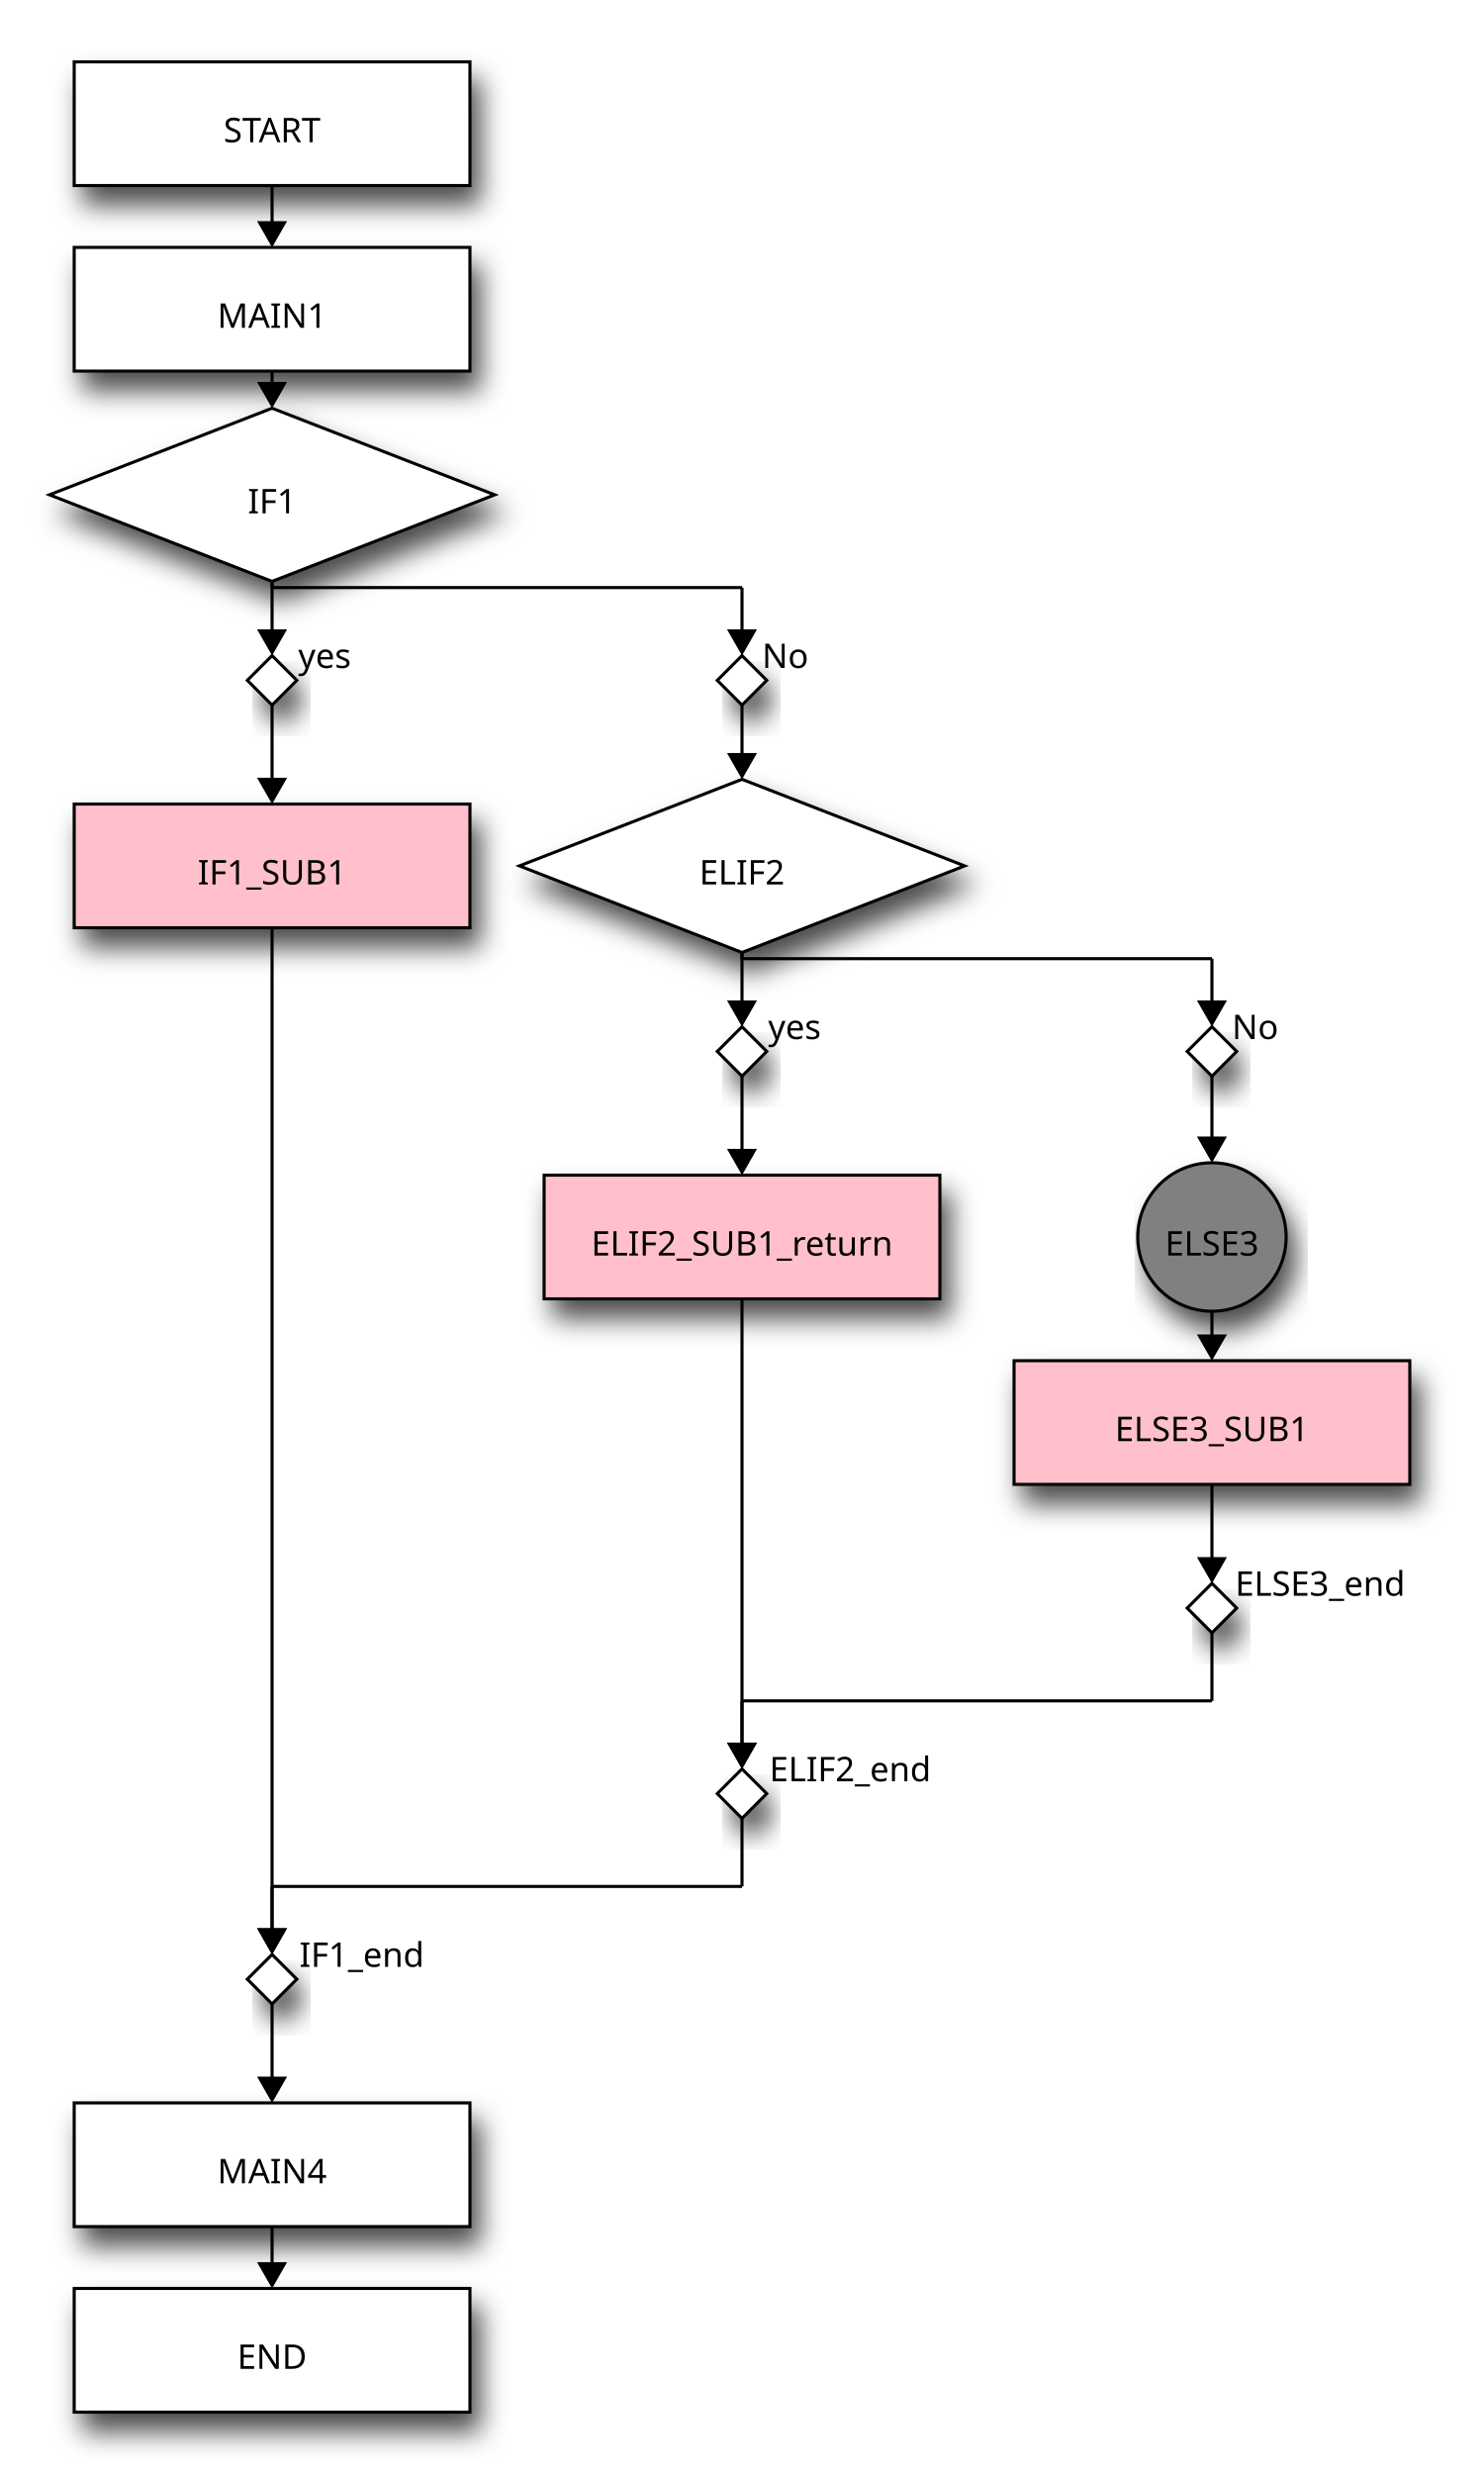
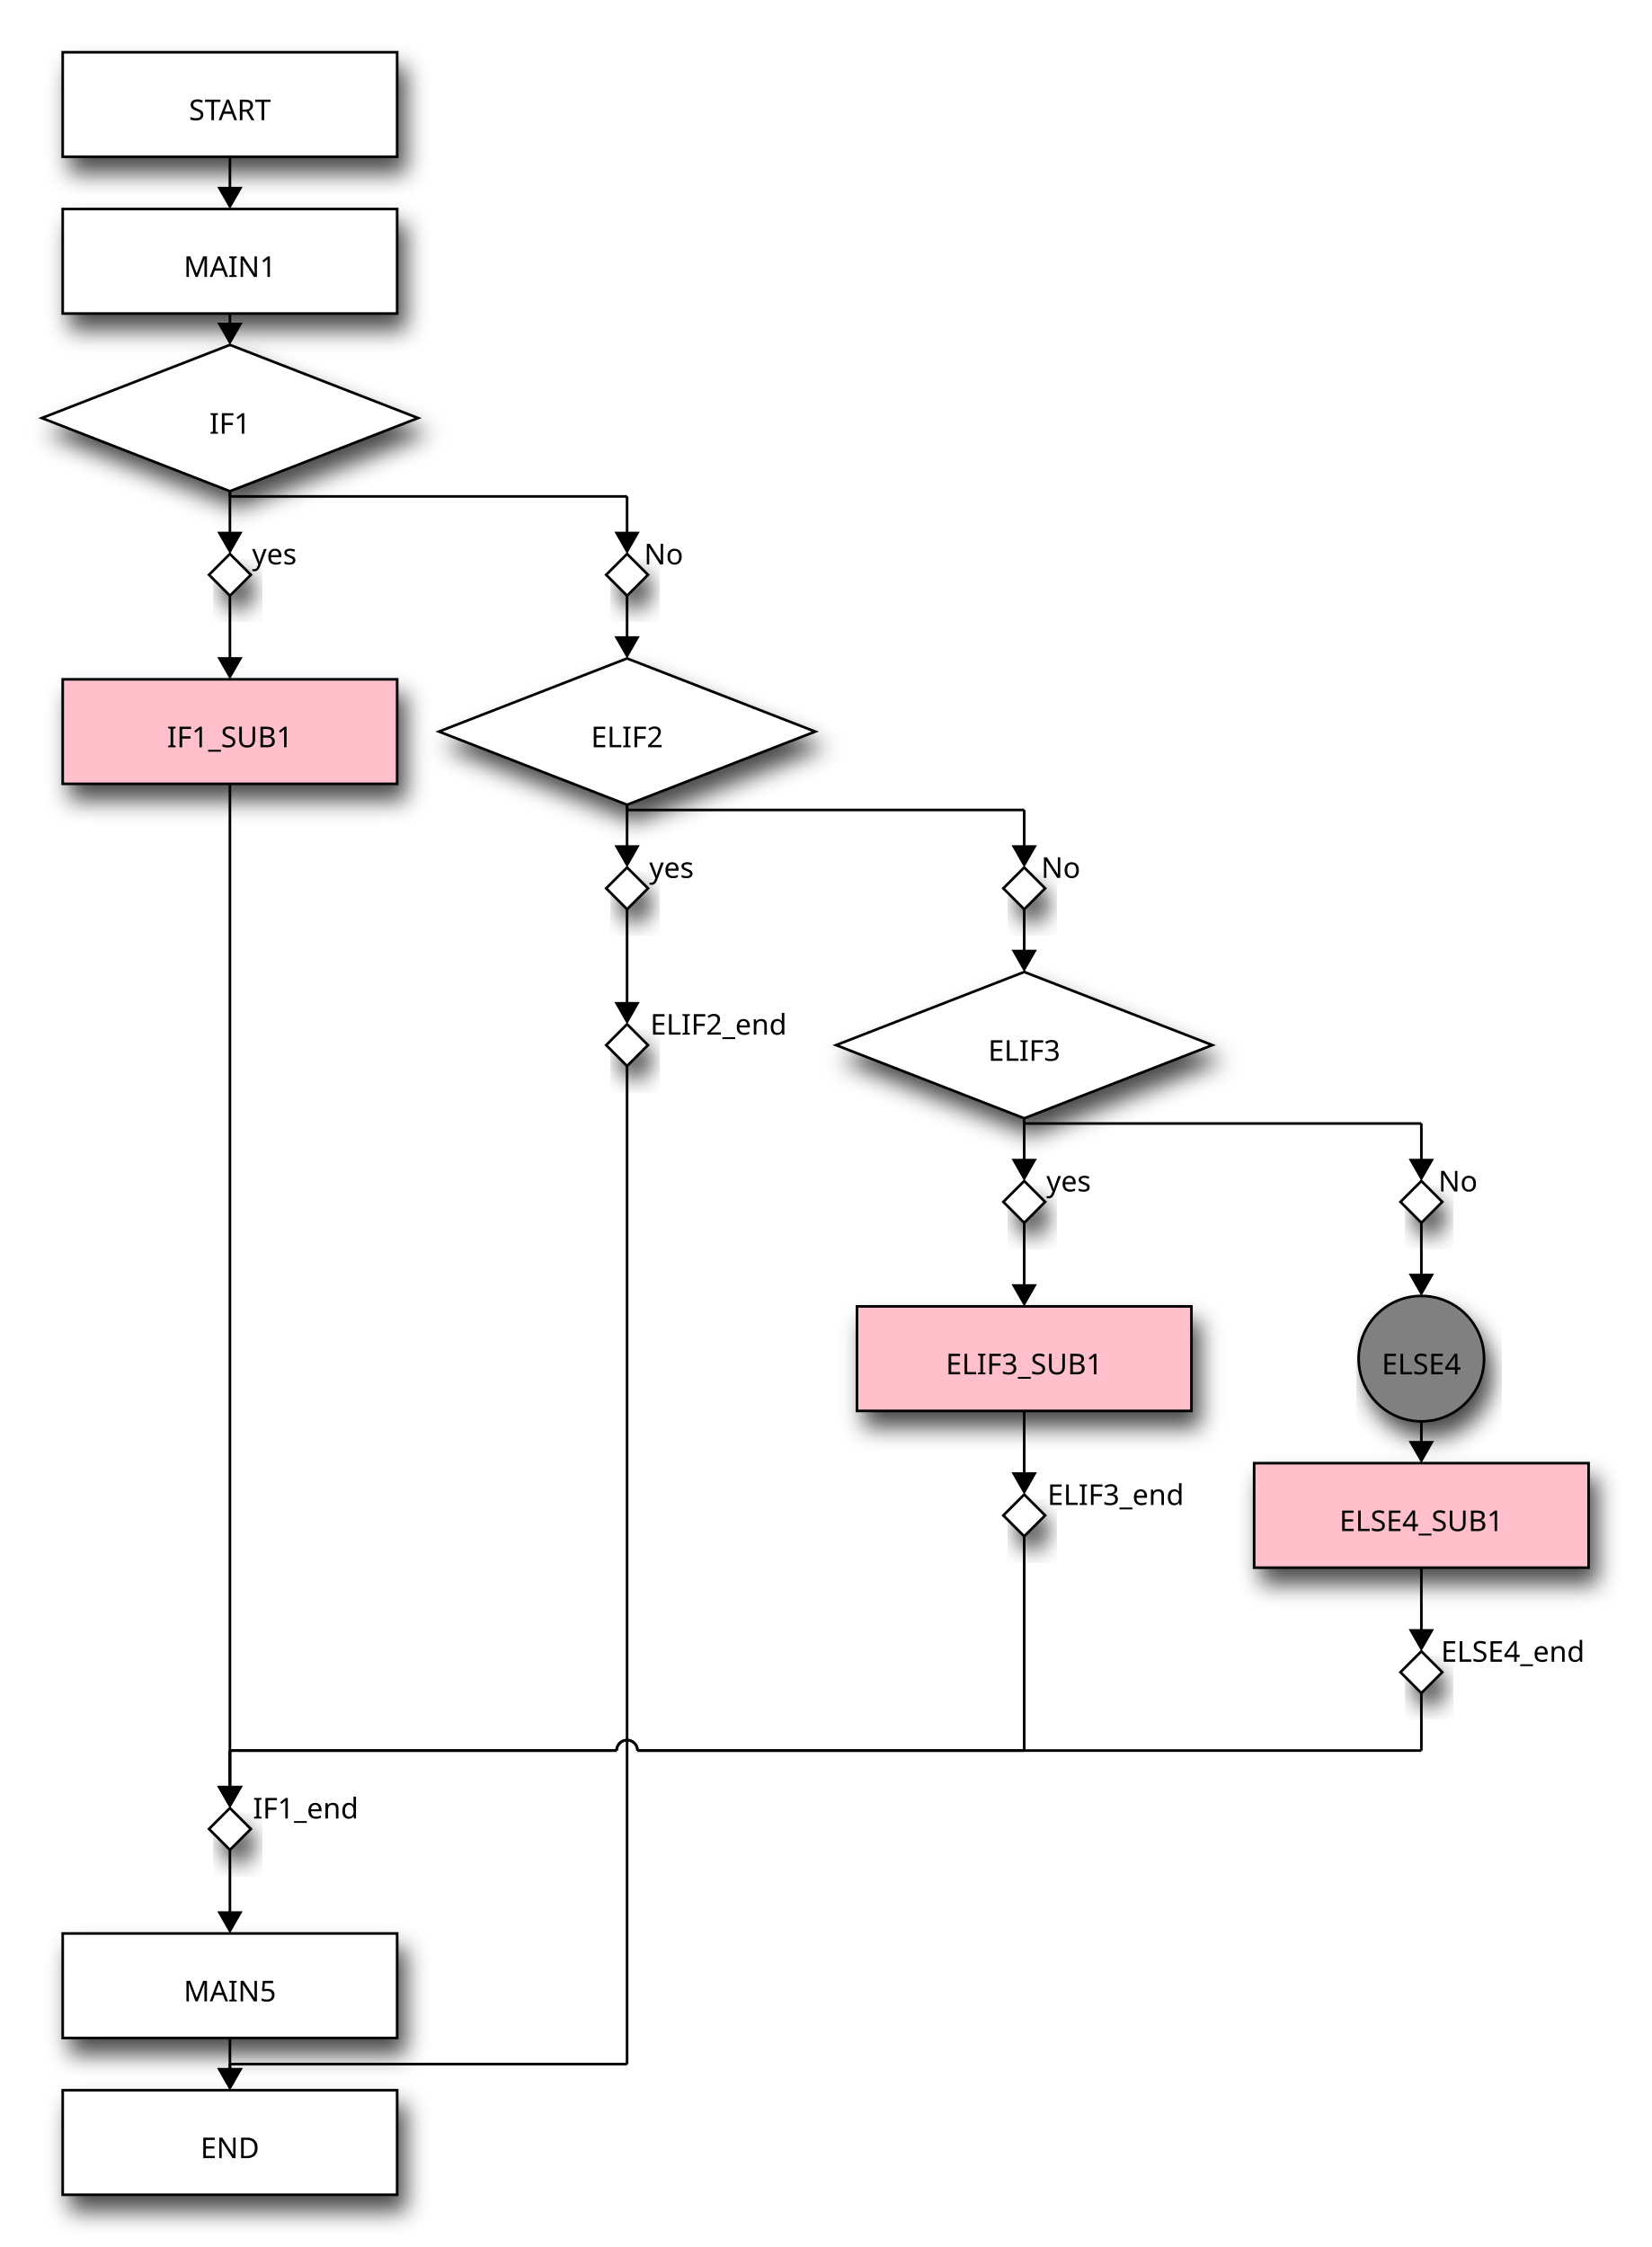
- <svg xmlns="http://www.w3.org/2000/svg" viewBox="0 0 480 800">
+ <svg xmlns="http://www.w3.org/2000/svg" viewBox="0 0 632 860">
  <defs id="defs_block">
    <filter height="1.504" id="filter_blur" width="1.157" x="-0.079" y="-0.252">
      <feGaussianBlur id="feGaussianBlur3780" stdDeviation="4.2" />
    </filter>
  </defs>
  <rect fill="rgb(0,0,0)" height="40" stroke="rgb(0,0,0)" style="filter:url(#filter_blur);opacity:0.7;fill-opacity:1" width="128" x="27" y="26" />
  <rect fill="rgb(0,0,0)" height="40" stroke="rgb(0,0,0)" style="filter:url(#filter_blur);opacity:0.7;fill-opacity:1" width="128" x="27" y="86" />
  <polygon fill="rgb(0,0,0)" points="91,138 163,166 91,194 19,166 91,138" stroke="rgb(0,0,0)" style="filter:url(#filter_blur);opacity:0.7;fill-opacity:1" />
  <polygon fill="rgb(0,0,0)" points="91,218 99,226 91,234 83,226 91,218" stroke="rgb(0,0,0)" style="filter:url(#filter_blur);opacity:0.7;fill-opacity:1" />
  <polygon fill="rgb(0,0,0)" points="243,218 251,226 243,234 235,226 243,218" stroke="rgb(0,0,0)" style="filter:url(#filter_blur);opacity:0.7;fill-opacity:1" />
-   <polygon fill="rgb(0,0,0)" points="91,638 99,646 91,654 83,646 91,638" stroke="rgb(0,0,0)" style="filter:url(#filter_blur);opacity:0.7;fill-opacity:1" />
-   <rect fill="rgb(0,0,0)" height="40" stroke="rgb(0,0,0)" style="filter:url(#filter_blur);opacity:0.7;fill-opacity:1" width="128" x="27" y="686" />
+   <polygon fill="rgb(0,0,0)" points="91,698 99,706 91,714 83,706 91,698" stroke="rgb(0,0,0)" style="filter:url(#filter_blur);opacity:0.7;fill-opacity:1" />
  <rect fill="rgb(0,0,0)" height="40" stroke="rgb(0,0,0)" style="filter:url(#filter_blur);opacity:0.7;fill-opacity:1" width="128" x="27" y="746" />
+   <rect fill="rgb(0,0,0)" height="40" stroke="rgb(0,0,0)" style="filter:url(#filter_blur);opacity:0.7;fill-opacity:1" width="128" x="27" y="806" />
  <rect fill="rgb(0,0,0)" height="40" stroke="rgb(0,0,0)" style="filter:url(#filter_blur);opacity:0.7;fill-opacity:1" width="128" x="27" y="266" />
  <polygon fill="rgb(0,0,0)" points="243,338 251,346 243,354 235,346 243,338" stroke="rgb(0,0,0)" style="filter:url(#filter_blur);opacity:0.7;fill-opacity:1" />
  <polygon fill="rgb(0,0,0)" points="395,338 403,346 395,354 387,346 395,338" stroke="rgb(0,0,0)" style="filter:url(#filter_blur);opacity:0.7;fill-opacity:1" />
-   <rect fill="rgb(0,0,0)" height="40" stroke="rgb(0,0,0)" style="filter:url(#filter_blur);opacity:0.7;fill-opacity:1" width="128" x="179" y="386" />
-   <polygon fill="rgb(0,0,0)" points="243,578 251,586 243,594 235,586 243,578" stroke="rgb(0,0,0)" style="filter:url(#filter_blur);opacity:0.7;fill-opacity:1" />
-   <ellipse cx="395" cy="406" fill="rgb(0,0,0)" rx="24" ry="24" stroke="rgb(0,0,0)" style="filter:url(#filter_blur);opacity:0.7;fill-opacity:1" />
-   <rect fill="rgb(0,0,0)" height="40" stroke="rgb(0,0,0)" style="filter:url(#filter_blur);opacity:0.7;fill-opacity:1" width="128" x="331" y="446" />
-   <polygon fill="rgb(0,0,0)" points="395,518 403,526 395,534 387,526 395,518" stroke="rgb(0,0,0)" style="filter:url(#filter_blur);opacity:0.7;fill-opacity:1" />
+   <polygon fill="rgb(0,0,0)" points="243,398 251,406 243,414 235,406 243,398" stroke="rgb(0,0,0)" style="filter:url(#filter_blur);opacity:0.7;fill-opacity:1" />
+   <polygon fill="rgb(0,0,0)" points="395,458 403,466 395,474 387,466 395,458" stroke="rgb(0,0,0)" style="filter:url(#filter_blur);opacity:0.7;fill-opacity:1" />
+   <polygon fill="rgb(0,0,0)" points="547,458 555,466 547,474 539,466 547,458" stroke="rgb(0,0,0)" style="filter:url(#filter_blur);opacity:0.7;fill-opacity:1" />
+   <rect fill="rgb(0,0,0)" height="40" stroke="rgb(0,0,0)" style="filter:url(#filter_blur);opacity:0.7;fill-opacity:1" width="128" x="331" y="506" />
+   <polygon fill="rgb(0,0,0)" points="395,578 403,586 395,594 387,586 395,578" stroke="rgb(0,0,0)" style="filter:url(#filter_blur);opacity:0.7;fill-opacity:1" />
+   <ellipse cx="547" cy="526" fill="rgb(0,0,0)" rx="24" ry="24" stroke="rgb(0,0,0)" style="filter:url(#filter_blur);opacity:0.7;fill-opacity:1" />
+   <rect fill="rgb(0,0,0)" height="40" stroke="rgb(0,0,0)" style="filter:url(#filter_blur);opacity:0.7;fill-opacity:1" width="128" x="483" y="566" />
+   <polygon fill="rgb(0,0,0)" points="547,638 555,646 547,654 539,646 547,638" stroke="rgb(0,0,0)" style="filter:url(#filter_blur);opacity:0.7;fill-opacity:1" />
  <polygon fill="rgb(0,0,0)" points="243,258 315,286 243,314 171,286 243,258" stroke="rgb(0,0,0)" style="filter:url(#filter_blur);opacity:0.7;fill-opacity:1" />
+   <polygon fill="rgb(0,0,0)" points="395,378 467,406 395,434 323,406 395,378" stroke="rgb(0,0,0)" style="filter:url(#filter_blur);opacity:0.7;fill-opacity:1" />
  <rect fill="rgb(255,255,255)" height="40" stroke="rgb(0,0,0)" width="128" x="24" y="20" />
  <text fill="rgb(0,0,0)" font-family="sans-serif" font-size="11" font-style="normal" font-weight="normal" text-anchor="middle" textLength="30" x="88" y="46">START</text>
  <rect fill="rgb(255,255,255)" height="40" stroke="rgb(0,0,0)" width="128" x="24" y="80" />
  <text fill="rgb(0,0,0)" font-family="sans-serif" font-size="11" font-style="normal" font-weight="normal" text-anchor="middle" textLength="30" x="88" y="106">MAIN1</text>
  <polygon fill="rgb(255,255,255)" points="88,132 160,160 88,188 16,160 88,132" stroke="rgb(0,0,0)" />
  <text fill="rgb(0,0,0)" font-family="sans-serif" font-size="11" font-style="normal" font-weight="normal" text-anchor="middle" textLength="18" x="88" y="166">IF1</text>
  <polygon fill="rgb(255,255,255)" points="88,212 96,220 88,228 80,220 88,212" stroke="rgb(0,0,0)" />
  <text fill="rgb(0,0,0)" font-family="sans-serif" font-size="11" font-style="normal" font-weight="normal" text-anchor="middle" textLength="18" x="105" y="216">yes</text>
  <polygon fill="rgb(255,255,255)" points="240,212 248,220 240,228 232,220 240,212" stroke="rgb(0,0,0)" />
  <text fill="rgb(0,0,0)" font-family="sans-serif" font-size="11" font-style="normal" font-weight="normal" text-anchor="middle" textLength="12" x="254" y="216">No</text>
-   <polygon fill="rgb(255,255,255)" points="88,632 96,640 88,648 80,640 88,632" stroke="rgb(0,0,0)" />
-   <text fill="rgb(0,0,0)" font-family="sans-serif" font-size="11" font-style="normal" font-weight="normal" text-anchor="middle" textLength="42" x="117" y="636">IF1_end</text>
-   <rect fill="rgb(255,255,255)" height="40" stroke="rgb(0,0,0)" width="128" x="24" y="680" />
-   <text fill="rgb(0,0,0)" font-family="sans-serif" font-size="11" font-style="normal" font-weight="normal" text-anchor="middle" textLength="30" x="88" y="706">MAIN4</text>
+   <polygon fill="rgb(255,255,255)" points="88,692 96,700 88,708 80,700 88,692" stroke="rgb(0,0,0)" />
+   <text fill="rgb(0,0,0)" font-family="sans-serif" font-size="11" font-style="normal" font-weight="normal" text-anchor="middle" textLength="42" x="117" y="696">IF1_end</text>
  <rect fill="rgb(255,255,255)" height="40" stroke="rgb(0,0,0)" width="128" x="24" y="740" />
-   <text fill="rgb(0,0,0)" font-family="sans-serif" font-size="11" font-style="normal" font-weight="normal" text-anchor="middle" textLength="18" x="88" y="766">END</text>
+   <text fill="rgb(0,0,0)" font-family="sans-serif" font-size="11" font-style="normal" font-weight="normal" text-anchor="middle" textLength="30" x="88" y="766">MAIN5</text>
+   <rect fill="rgb(255,255,255)" height="40" stroke="rgb(0,0,0)" width="128" x="24" y="800" />
+   <text fill="rgb(0,0,0)" font-family="sans-serif" font-size="11" font-style="normal" font-weight="normal" text-anchor="middle" textLength="18" x="88" y="826">END</text>
  <rect fill="rgb(255,192,203)" height="40" stroke="rgb(0,0,0)" width="128" x="24" y="260" />
  <text fill="rgb(0,0,0)" font-family="sans-serif" font-size="11" font-style="normal" font-weight="normal" text-anchor="middle" textLength="48" x="88" y="286">IF1_SUB1</text>
  <polygon fill="rgb(255,255,255)" points="240,332 248,340 240,348 232,340 240,332" stroke="rgb(0,0,0)" />
  <text fill="rgb(0,0,0)" font-family="sans-serif" font-size="11" font-style="normal" font-weight="normal" text-anchor="middle" textLength="18" x="257" y="336">yes</text>
  <polygon fill="rgb(255,255,255)" points="392,332 400,340 392,348 384,340 392,332" stroke="rgb(0,0,0)" />
  <text fill="rgb(0,0,0)" font-family="sans-serif" font-size="11" font-style="normal" font-weight="normal" text-anchor="middle" textLength="12" x="406" y="336">No</text>
-   <rect fill="rgb(255,192,203)" height="40" stroke="rgb(0,0,0)" width="128" x="176" y="380" />
-   <text fill="rgb(0,0,0)" font-family="sans-serif" font-size="11" font-style="normal" font-weight="normal" text-anchor="middle" textLength="102" x="240" y="406">ELIF2_SUB1_return</text>
-   <polygon fill="rgb(255,255,255)" points="240,572 248,580 240,588 232,580 240,572" stroke="rgb(0,0,0)" />
-   <text fill="rgb(0,0,0)" font-family="sans-serif" font-size="11" font-style="normal" font-weight="normal" text-anchor="middle" textLength="54" x="275" y="576">ELIF2_end</text>
-   <ellipse cx="392" cy="400" fill="rgb(128,128,128)" rx="24" ry="24" stroke="rgb(0,0,0)" />
-   <text fill="rgb(0,0,0)" font-family="sans-serif" font-size="11" font-style="normal" font-weight="normal" text-anchor="middle" textLength="30" x="392" y="406">ELSE3</text>
-   <rect fill="rgb(255,192,203)" height="40" stroke="rgb(0,0,0)" width="128" x="328" y="440" />
-   <text fill="rgb(0,0,0)" font-family="sans-serif" font-size="11" font-style="normal" font-weight="normal" text-anchor="middle" textLength="60" x="392" y="466">ELSE3_SUB1</text>
-   <polygon fill="rgb(255,255,255)" points="392,512 400,520 392,528 384,520 392,512" stroke="rgb(0,0,0)" />
-   <text fill="rgb(0,0,0)" font-family="sans-serif" font-size="11" font-style="normal" font-weight="normal" text-anchor="middle" textLength="54" x="427" y="516">ELSE3_end</text>
+   <polygon fill="rgb(255,255,255)" points="240,392 248,400 240,408 232,400 240,392" stroke="rgb(0,0,0)" />
+   <text fill="rgb(0,0,0)" font-family="sans-serif" font-size="11" font-style="normal" font-weight="normal" text-anchor="middle" textLength="54" x="275" y="396">ELIF2_end</text>
+   <polygon fill="rgb(255,255,255)" points="392,452 400,460 392,468 384,460 392,452" stroke="rgb(0,0,0)" />
+   <text fill="rgb(0,0,0)" font-family="sans-serif" font-size="11" font-style="normal" font-weight="normal" text-anchor="middle" textLength="18" x="409" y="456">yes</text>
+   <polygon fill="rgb(255,255,255)" points="544,452 552,460 544,468 536,460 544,452" stroke="rgb(0,0,0)" />
+   <text fill="rgb(0,0,0)" font-family="sans-serif" font-size="11" font-style="normal" font-weight="normal" text-anchor="middle" textLength="12" x="558" y="456">No</text>
+   <rect fill="rgb(255,192,203)" height="40" stroke="rgb(0,0,0)" width="128" x="328" y="500" />
+   <text fill="rgb(0,0,0)" font-family="sans-serif" font-size="11" font-style="normal" font-weight="normal" text-anchor="middle" textLength="60" x="392" y="526">ELIF3_SUB1</text>
+   <polygon fill="rgb(255,255,255)" points="392,572 400,580 392,588 384,580 392,572" stroke="rgb(0,0,0)" />
+   <text fill="rgb(0,0,0)" font-family="sans-serif" font-size="11" font-style="normal" font-weight="normal" text-anchor="middle" textLength="54" x="427" y="576">ELIF3_end</text>
+   <ellipse cx="544" cy="520" fill="rgb(128,128,128)" rx="24" ry="24" stroke="rgb(0,0,0)" />
+   <text fill="rgb(0,0,0)" font-family="sans-serif" font-size="11" font-style="normal" font-weight="normal" text-anchor="middle" textLength="30" x="544" y="526">ELSE4</text>
+   <rect fill="rgb(255,192,203)" height="40" stroke="rgb(0,0,0)" width="128" x="480" y="560" />
+   <text fill="rgb(0,0,0)" font-family="sans-serif" font-size="11" font-style="normal" font-weight="normal" text-anchor="middle" textLength="60" x="544" y="586">ELSE4_SUB1</text>
+   <polygon fill="rgb(255,255,255)" points="544,632 552,640 544,648 536,640 544,632" stroke="rgb(0,0,0)" />
+   <text fill="rgb(0,0,0)" font-family="sans-serif" font-size="11" font-style="normal" font-weight="normal" text-anchor="middle" textLength="54" x="579" y="636">ELSE4_end</text>
  <polygon fill="rgb(255,255,255)" points="240,252 312,280 240,308 168,280 240,252" stroke="rgb(0,0,0)" />
  <text fill="rgb(0,0,0)" font-family="sans-serif" font-size="11" font-style="normal" font-weight="normal" text-anchor="middle" textLength="30" x="240" y="286">ELIF2</text>
+   <polygon fill="rgb(255,255,255)" points="392,372 464,400 392,428 320,400 392,372" stroke="rgb(0,0,0)" />
+   <text fill="rgb(0,0,0)" font-family="sans-serif" font-size="11" font-style="normal" font-weight="normal" text-anchor="middle" textLength="30" x="392" y="406">ELIF3</text>
  <path d="M 88 60 L 88 72" fill="none" stroke="rgb(0,0,0)" />
  <polygon fill="rgb(0,0,0)" points="88,79 84,72 92,72 88,79" stroke="rgb(0,0,0)" />
  <path d="M 88 120 L 88 124" fill="none" stroke="rgb(0,0,0)" />
  <polygon fill="rgb(0,0,0)" points="88,131 84,124 92,124 88,131" stroke="rgb(0,0,0)" />
-   <path d="M 88 188 L 88 204" fill="none" stroke="rgb(0,0,0)" />
-   <polygon fill="rgb(0,0,0)" points="88,211 84,204 92,204 88,211" stroke="rgb(0,0,0)" />
  <path d="M 88 188 L 88 190" fill="none" stroke="rgb(0,0,0)" />
  <path d="M 88 190 L 240 190" fill="none" stroke="rgb(0,0,0)" />
  <path d="M 240 190 L 240 204" fill="none" stroke="rgb(0,0,0)" />
  <polygon fill="rgb(0,0,0)" points="240,211 236,204 244,204 240,211" stroke="rgb(0,0,0)" />
+   <path d="M 88 188 L 88 204" fill="none" stroke="rgb(0,0,0)" />
+   <polygon fill="rgb(0,0,0)" points="88,211 84,204 92,204 88,211" stroke="rgb(0,0,0)" />
  <path d="M 88 228 L 88 252" fill="none" stroke="rgb(0,0,0)" />
  <polygon fill="rgb(0,0,0)" points="88,259 84,252 92,252 88,259" stroke="rgb(0,0,0)" />
-   <path d="M 88 648 L 88 672" fill="none" stroke="rgb(0,0,0)" />
-   <polygon fill="rgb(0,0,0)" points="88,679 84,672 92,672 88,679" stroke="rgb(0,0,0)" />
-   <path d="M 88 720 L 88 732" fill="none" stroke="rgb(0,0,0)" />
+   <path d="M 88 708 L 88 732" fill="none" stroke="rgb(0,0,0)" />
  <polygon fill="rgb(0,0,0)" points="88,739 84,732 92,732 88,739" stroke="rgb(0,0,0)" />
-   <path d="M 88 300 L 88 624" fill="none" stroke="rgb(0,0,0)" />
-   <polygon fill="rgb(0,0,0)" points="88,631 84,624 92,624 88,631" stroke="rgb(0,0,0)" />
-   <path d="M 240 348 L 240 372" fill="none" stroke="rgb(0,0,0)" />
-   <polygon fill="rgb(0,0,0)" points="240,379 236,372 244,372 240,379" stroke="rgb(0,0,0)" />
-   <path d="M 240 420 L 240 564" fill="none" stroke="rgb(0,0,0)" />
-   <polygon fill="rgb(0,0,0)" points="240,571 236,564 244,564 240,571" stroke="rgb(0,0,0)" />
-   <path d="M 240 588 L 240 610" fill="none" stroke="rgb(0,0,0)" />
-   <path d="M 88 610 L 240 610" fill="none" stroke="rgb(0,0,0)" />
-   <path d="M 88 610 L 88 624" fill="none" stroke="rgb(0,0,0)" />
-   <polygon fill="rgb(0,0,0)" points="88,631 84,624 92,624 88,631" stroke="rgb(0,0,0)" />
-   <path d="M 392 424 L 392 432" fill="none" stroke="rgb(0,0,0)" />
-   <polygon fill="rgb(0,0,0)" points="392,439 388,432 396,432 392,439" stroke="rgb(0,0,0)" />
-   <path d="M 392 480 L 392 504" fill="none" stroke="rgb(0,0,0)" />
-   <polygon fill="rgb(0,0,0)" points="392,511 388,504 396,504 392,511" stroke="rgb(0,0,0)" />
-   <path d="M 392 528 L 392 550" fill="none" stroke="rgb(0,0,0)" />
-   <path d="M 240 550 L 392 550" fill="none" stroke="rgb(0,0,0)" />
-   <path d="M 240 550 L 240 564" fill="none" stroke="rgb(0,0,0)" />
-   <polygon fill="rgb(0,0,0)" points="240,571 236,564 244,564 240,571" stroke="rgb(0,0,0)" />
+   <path d="M 88 780 L 88 792" fill="none" stroke="rgb(0,0,0)" />
+   <polygon fill="rgb(0,0,0)" points="88,799 84,792 92,792 88,799" stroke="rgb(0,0,0)" />
+   <path d="M 88 300 L 88 684" fill="none" stroke="rgb(0,0,0)" />
+   <polygon fill="rgb(0,0,0)" points="88,691 84,684 92,684 88,691" stroke="rgb(0,0,0)" />
+   <path d="M 240 348 L 240 384" fill="none" stroke="rgb(0,0,0)" />
+   <polygon fill="rgb(0,0,0)" points="240,391 236,384 244,384 240,391" stroke="rgb(0,0,0)" />
+   <path d="M 240 408 L 240 790" fill="none" stroke="rgb(0,0,0)" />
+   <path d="M 88 790 L 240 790" fill="none" stroke="rgb(0,0,0)" />
+   <path d="M 88 790 L 88 792" fill="none" stroke="rgb(0,0,0)" />
+   <polygon fill="rgb(0,0,0)" points="88,799 84,792 92,792 88,799" stroke="rgb(0,0,0)" />
+   <path d="M 392 468 L 392 492" fill="none" stroke="rgb(0,0,0)" />
+   <polygon fill="rgb(0,0,0)" points="392,499 388,492 396,492 392,499" stroke="rgb(0,0,0)" />
+   <path d="M 392 540 L 392 564" fill="none" stroke="rgb(0,0,0)" />
+   <polygon fill="rgb(0,0,0)" points="392,571 388,564 396,564 392,571" stroke="rgb(0,0,0)" />
+   <path d="M 392 588 L 392 670" fill="none" stroke="rgb(0,0,0)" />
+   <path d="M 88 670 L 236 670" fill="none" stroke="rgb(0,0,0)" />
+   <path d="M 236.0 670.0 A4,4 0 0 1 244.0 670.0" fill="none" stroke="rgb(0,0,0)" />
+   <path d="M 244 670 L 392 670" fill="none" stroke="rgb(0,0,0)" />
+   <path d="M 88 670 L 88 684" fill="none" stroke="rgb(0,0,0)" />
+   <polygon fill="rgb(0,0,0)" points="88,691 84,684 92,684 88,691" stroke="rgb(0,0,0)" />
+   <path d="M 544 544 L 544 552" fill="none" stroke="rgb(0,0,0)" />
+   <polygon fill="rgb(0,0,0)" points="544,559 540,552 548,552 544,559" stroke="rgb(0,0,0)" />
+   <path d="M 544 600 L 544 624" fill="none" stroke="rgb(0,0,0)" />
+   <polygon fill="rgb(0,0,0)" points="544,631 540,624 548,624 544,631" stroke="rgb(0,0,0)" />
+   <path d="M 544 648 L 544 670" fill="none" stroke="rgb(0,0,0)" />
+   <path d="M 88 670 L 236 670" fill="none" stroke="rgb(0,0,0)" />
+   <path d="M 236.0 670.0 A4,4 0 0 1 244.0 670.0" fill="none" stroke="rgb(0,0,0)" />
+   <path d="M 244 670 L 544 670" fill="none" stroke="rgb(0,0,0)" />
+   <path d="M 88 670 L 88 684" fill="none" stroke="rgb(0,0,0)" />
+   <polygon fill="rgb(0,0,0)" points="88,691 84,684 92,684 88,691" stroke="rgb(0,0,0)" />
  <path d="M 240 228 L 240 244" fill="none" stroke="rgb(0,0,0)" />
  <polygon fill="rgb(0,0,0)" points="240,251 236,244 244,244 240,251" stroke="rgb(0,0,0)" />
+   <path d="M 240 308 L 240 324" fill="none" stroke="rgb(0,0,0)" />
+   <polygon fill="rgb(0,0,0)" points="240,331 236,324 244,324 240,331" stroke="rgb(0,0,0)" />
  <path d="M 240 308 L 240 310" fill="none" stroke="rgb(0,0,0)" />
  <path d="M 240 310 L 392 310" fill="none" stroke="rgb(0,0,0)" />
  <path d="M 392 310 L 392 324" fill="none" stroke="rgb(0,0,0)" />
  <polygon fill="rgb(0,0,0)" points="392,331 388,324 396,324 392,331" stroke="rgb(0,0,0)" />
-   <path d="M 240 308 L 240 324" fill="none" stroke="rgb(0,0,0)" />
-   <polygon fill="rgb(0,0,0)" points="240,331 236,324 244,324 240,331" stroke="rgb(0,0,0)" />
-   <path d="M 392 348 L 392 368" fill="none" stroke="rgb(0,0,0)" />
-   <polygon fill="rgb(0,0,0)" points="392,375 388,368 396,368 392,375" stroke="rgb(0,0,0)" />
+   <path d="M 392 348 L 392 364" fill="none" stroke="rgb(0,0,0)" />
+   <polygon fill="rgb(0,0,0)" points="392,371 388,364 396,364 392,371" stroke="rgb(0,0,0)" />
+   <path d="M 392 428 L 392 444" fill="none" stroke="rgb(0,0,0)" />
+   <polygon fill="rgb(0,0,0)" points="392,451 388,444 396,444 392,451" stroke="rgb(0,0,0)" />
+   <path d="M 392 428 L 392 430" fill="none" stroke="rgb(0,0,0)" />
+   <path d="M 392 430 L 544 430" fill="none" stroke="rgb(0,0,0)" />
+   <path d="M 544 430 L 544 444" fill="none" stroke="rgb(0,0,0)" />
+   <polygon fill="rgb(0,0,0)" points="544,451 540,444 548,444 544,451" stroke="rgb(0,0,0)" />
+   <path d="M 544 468 L 544 488" fill="none" stroke="rgb(0,0,0)" />
+   <polygon fill="rgb(0,0,0)" points="544,495 540,488 548,488 544,495" stroke="rgb(0,0,0)" />
</svg>
